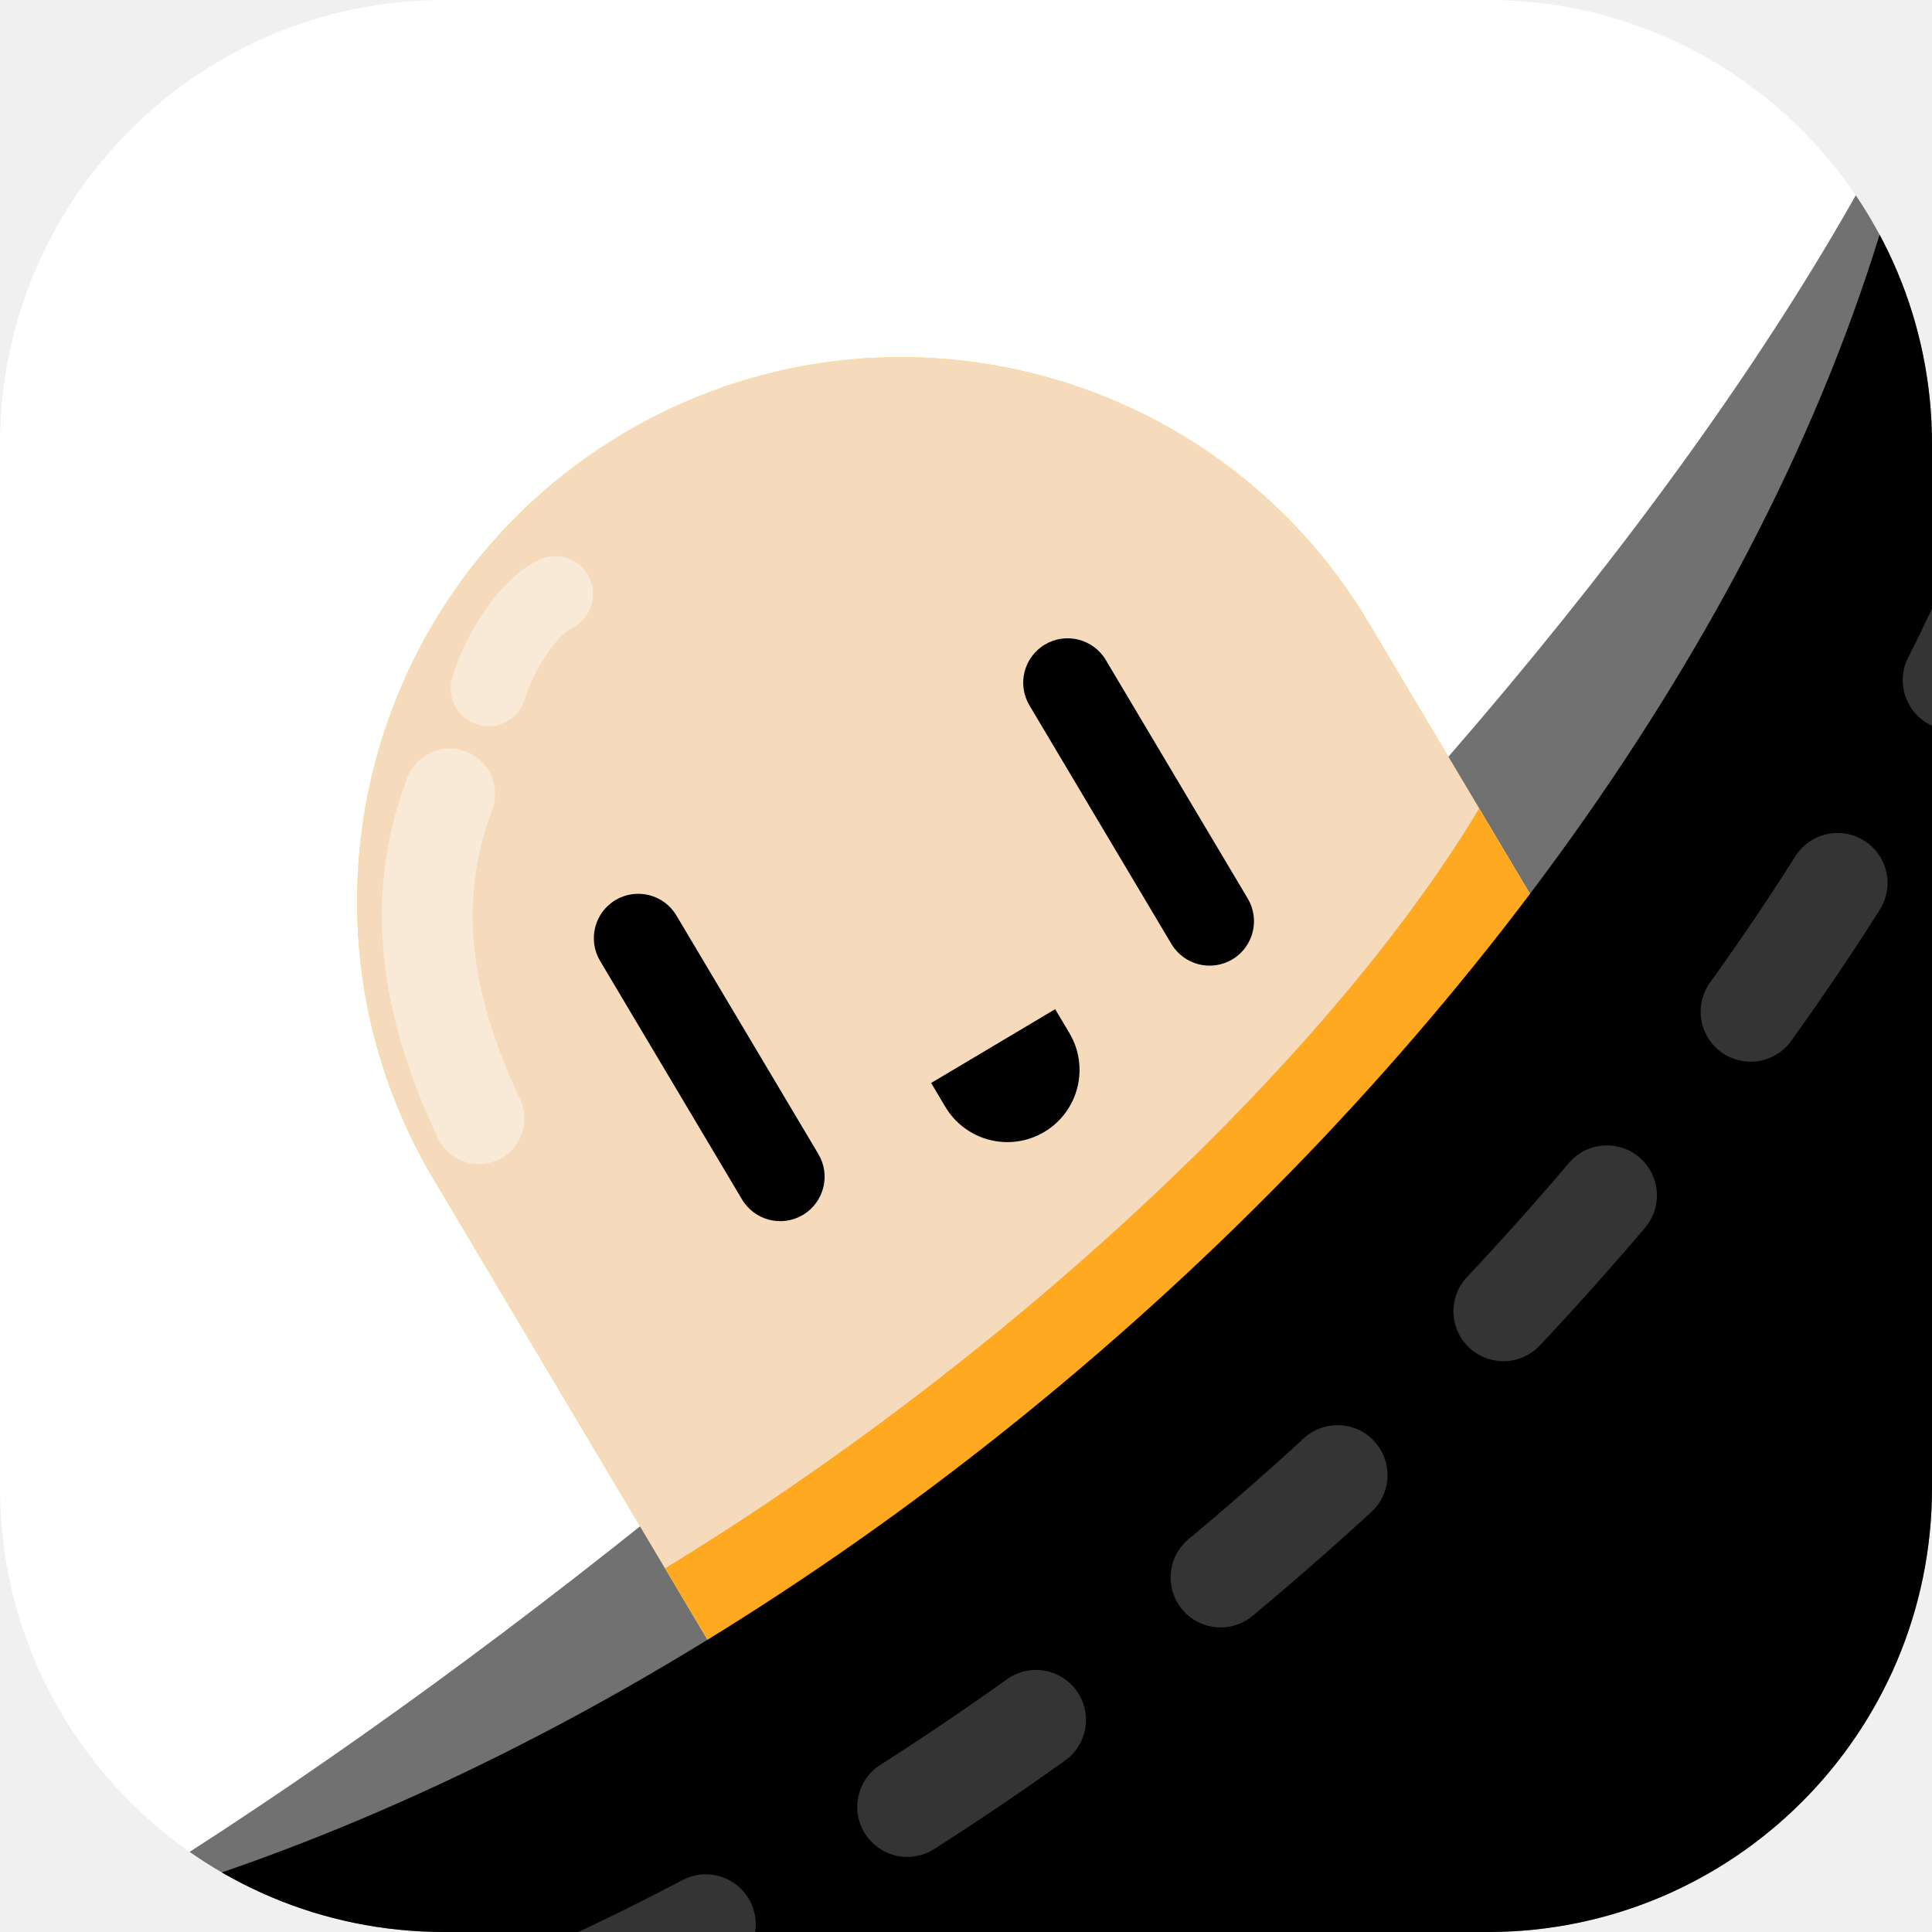
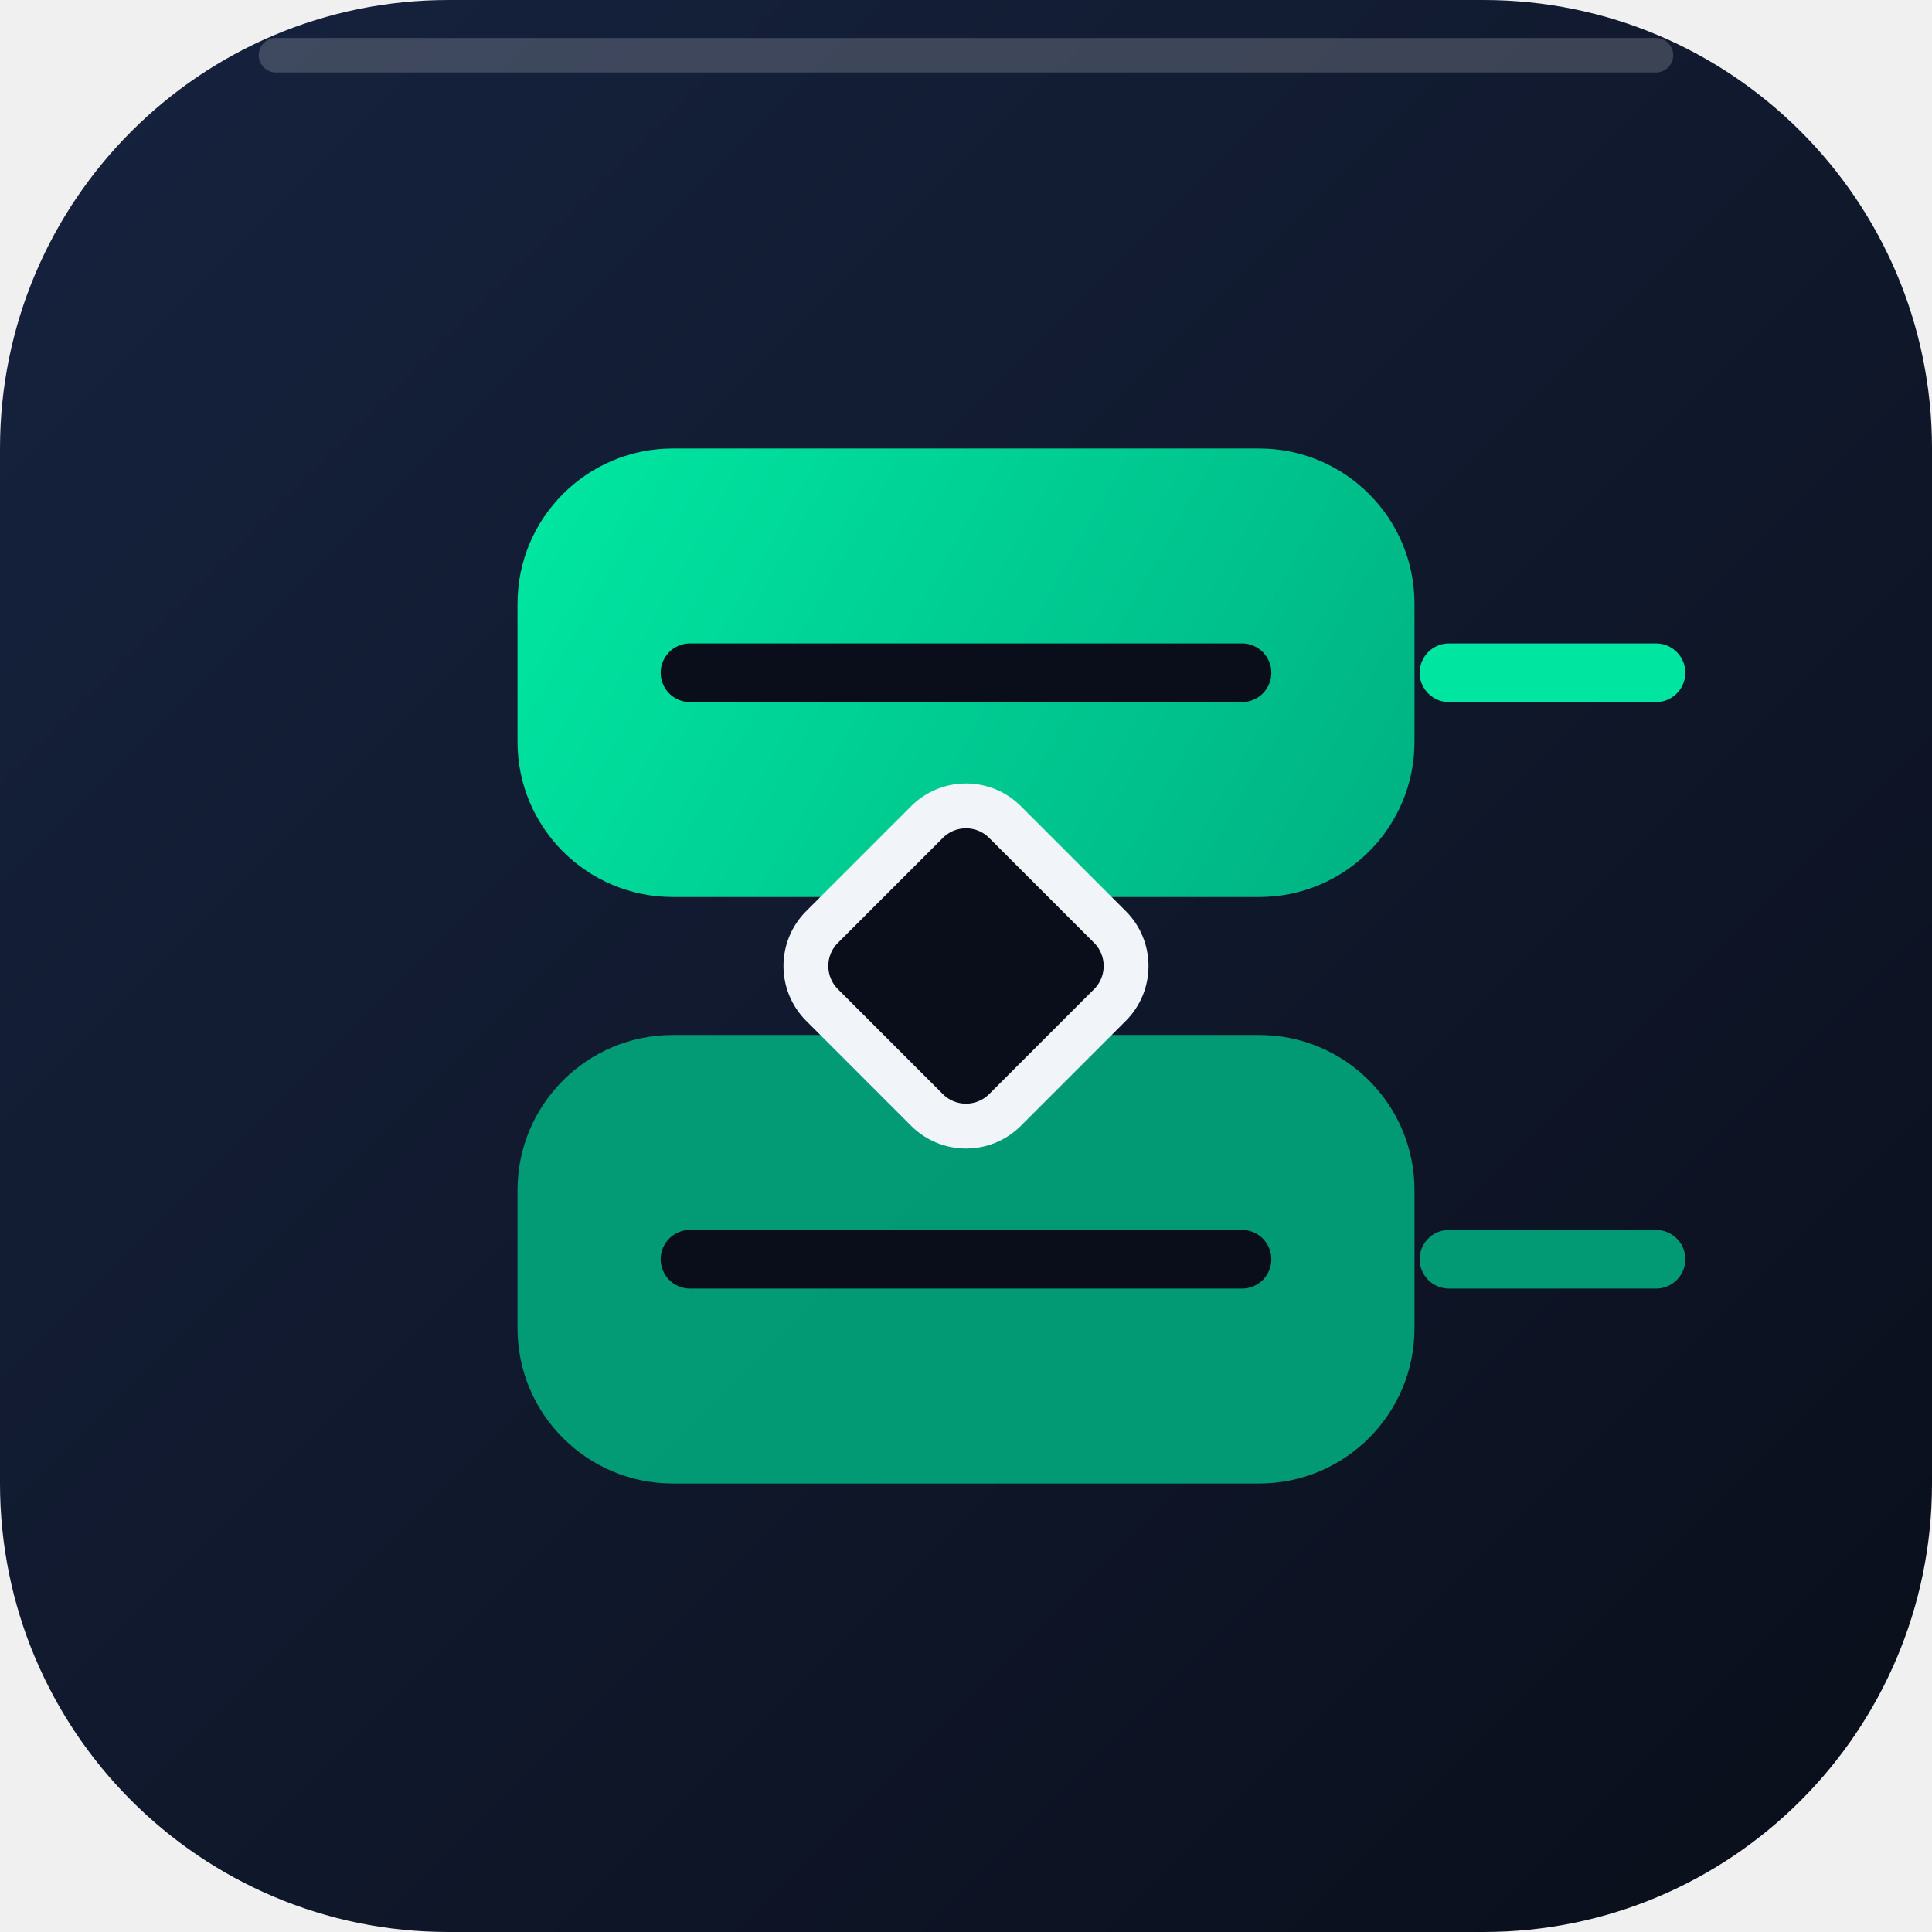
- <svg xmlns="http://www.w3.org/2000/svg" preserveAspectRatio="none" width="100%" height="100%" overflow="visible" style="display: block;" viewBox="0 0 112 112" fill="none">
-   <g id="Frame 2608365">
-     <g clip-path="url(#clip0_0_14)">
-       <rect width="112" height="112" rx="25.747" fill="white" />
-       <path id="Vector 3" d="M1.287 113.287C41.647 90.035 95.446 40.434 112.644 1.287V113.287H1.287Z" fill="#717171" />
-       <g id="Group 11">
-         <g id="Rectangle 5">
-           <path d="M25.141 68.375C16.233 53.406 21.146 34.05 36.115 25.142C51.084 16.233 70.441 21.147 79.349 36.116L95.478 63.22L41.27 95.479L25.141 68.375Z" fill="url(#paint0_linear_0_14)" />
-           <path d="M25.141 68.375C16.233 53.406 21.146 34.05 36.115 25.142C51.084 16.233 70.441 21.147 79.349 36.116L95.478 63.22L41.27 95.479L25.141 68.375Z" fill="#F5DBBC" />
-         </g>
-         <path id="Intersect" d="M85.753 46.877L95.478 63.22L41.27 95.479L38.555 90.915C57.732 79.225 76.744 61.859 85.712 46.923C85.726 46.908 85.739 46.893 85.753 46.877Z" fill="#FFA920" />
-         <g id="Group 12">
-           <path id="Rectangle 9" d="M53.979 62.782L61.17 58.503L61.993 59.886C63.175 61.871 62.523 64.439 60.537 65.621C58.551 66.802 55.984 66.15 54.802 64.165L53.979 62.782Z" fill="black" />
-           <rect id="Rectangle 7" x="33.471" y="53.493" width="5.149" height="21.241" rx="2.575" transform="rotate(-30.7569 33.4706 53.4932)" fill="black" />
-           <rect id="Rectangle 8" x="58.362" y="38.681" width="5.149" height="21.241" rx="2.575" transform="rotate(-30.7569 58.3622 38.6805)" fill="black" />
-         </g>
-       </g>
-       <path id="Vector 1" d="M0.644 112C51.016 100.937 105.422 48.477 112 0V112H0.644Z" fill="black" />
-       <path id="Vector 4" d="M11.586 122.943C61.471 110.713 114.575 59.218 122.943 10.943V122.943H11.586Z" stroke="#343434" stroke-width="5.793" stroke-linecap="round" stroke-dasharray="9.01 13.52" />
-       <path id="Vector 2" opacity="0" d="M11.586 122.943C61.471 110.713 114.575 59.218 122.943 10.943V122.943H11.586Z" stroke="#262626" stroke-width="5.793" stroke-linecap="round" stroke-dasharray="9.01 13.52" />
-       <path id="Vector 12" d="M27.768 64.85C25.104 59.218 23.494 52.782 26.069 46.023" stroke="white" stroke-opacity="0.4" stroke-width="5.268" stroke-linecap="round" />
-       <path id="Vector 13" d="M28.322 39.908C28.696 38.509 30.253 35.402 32.184 34.437" stroke="white" stroke-opacity="0.4" stroke-width="4.39" stroke-linecap="round" />
-     </g>
-   </g>
+ <svg xmlns="http://www.w3.org/2000/svg" preserveAspectRatio="xMidYMid meet" width="100%" height="100%" overflow="visible" style="display: block;" viewBox="0 0 112 112" fill="none">
  <defs>
-     <linearGradient id="paint0_linear_0_14" x1="30.617" y1="37.611" x2="88.781" y2="74.316" gradientUnits="userSpaceOnUse">
-       <stop stop-color="#FFEA2D" />
-       <stop offset="1" stop-color="#FFB623" />
+     <linearGradient id="twinCoreSlab" x1="0" y1="0" x2="112" y2="112" gradientUnits="userSpaceOnUse">
+       <stop offset="0" stop-color="#16233F" />
+       <stop offset="1" stop-color="#0A0E1A" />
    </linearGradient>
-     <clipPath id="clip0_0_14">
-       <rect width="112" height="112" rx="25.747" fill="white" />
+     <linearGradient id="twinCoreMint" x1="34" y1="26" x2="80" y2="52" gradientUnits="userSpaceOnUse">
+       <stop offset="0" stop-color="#00E5A0" />
+       <stop offset="1" stop-color="#00B283" />
+     </linearGradient>
+     <clipPath id="twinCoreClip">
+       <rect width="112" height="112" rx="26" />
    </clipPath>
  </defs>
+   <g clip-path="url(#twinCoreClip)">
+     <rect width="112" height="112" rx="26" fill="url(#twinCoreSlab)" />
+     <path d="M16 3.2 H96" stroke="#FFFFFF" stroke-opacity="0.18" stroke-width="2" stroke-linecap="round" />
+     <rect x="30" y="26" width="52" height="26" rx="9" fill="url(#twinCoreMint)" />
+     <path d="M40 39 H72" stroke="#0A0E1A" stroke-width="3.4" stroke-linecap="round" />
+     <rect x="30" y="60" width="52" height="26" rx="9" fill="#00B283" fill-opacity="0.85" />
+     <path d="M40 73 H72" stroke="#0A0E1A" stroke-width="3.4" stroke-linecap="round" />
+     <rect x="48.5" y="48.5" width="15" height="15" rx="3.2" transform="rotate(45 56 56)" fill="#0A0E1A" stroke="#F1F5F9" stroke-width="2.6" />
+     <path d="M84 39 H96" stroke="#00E5A0" stroke-width="3.4" stroke-linecap="round" />
+     <path d="M84 73 H96" stroke="#00B283" stroke-width="3.4" stroke-linecap="round" stroke-opacity="0.85" />
+   </g>
</svg>
